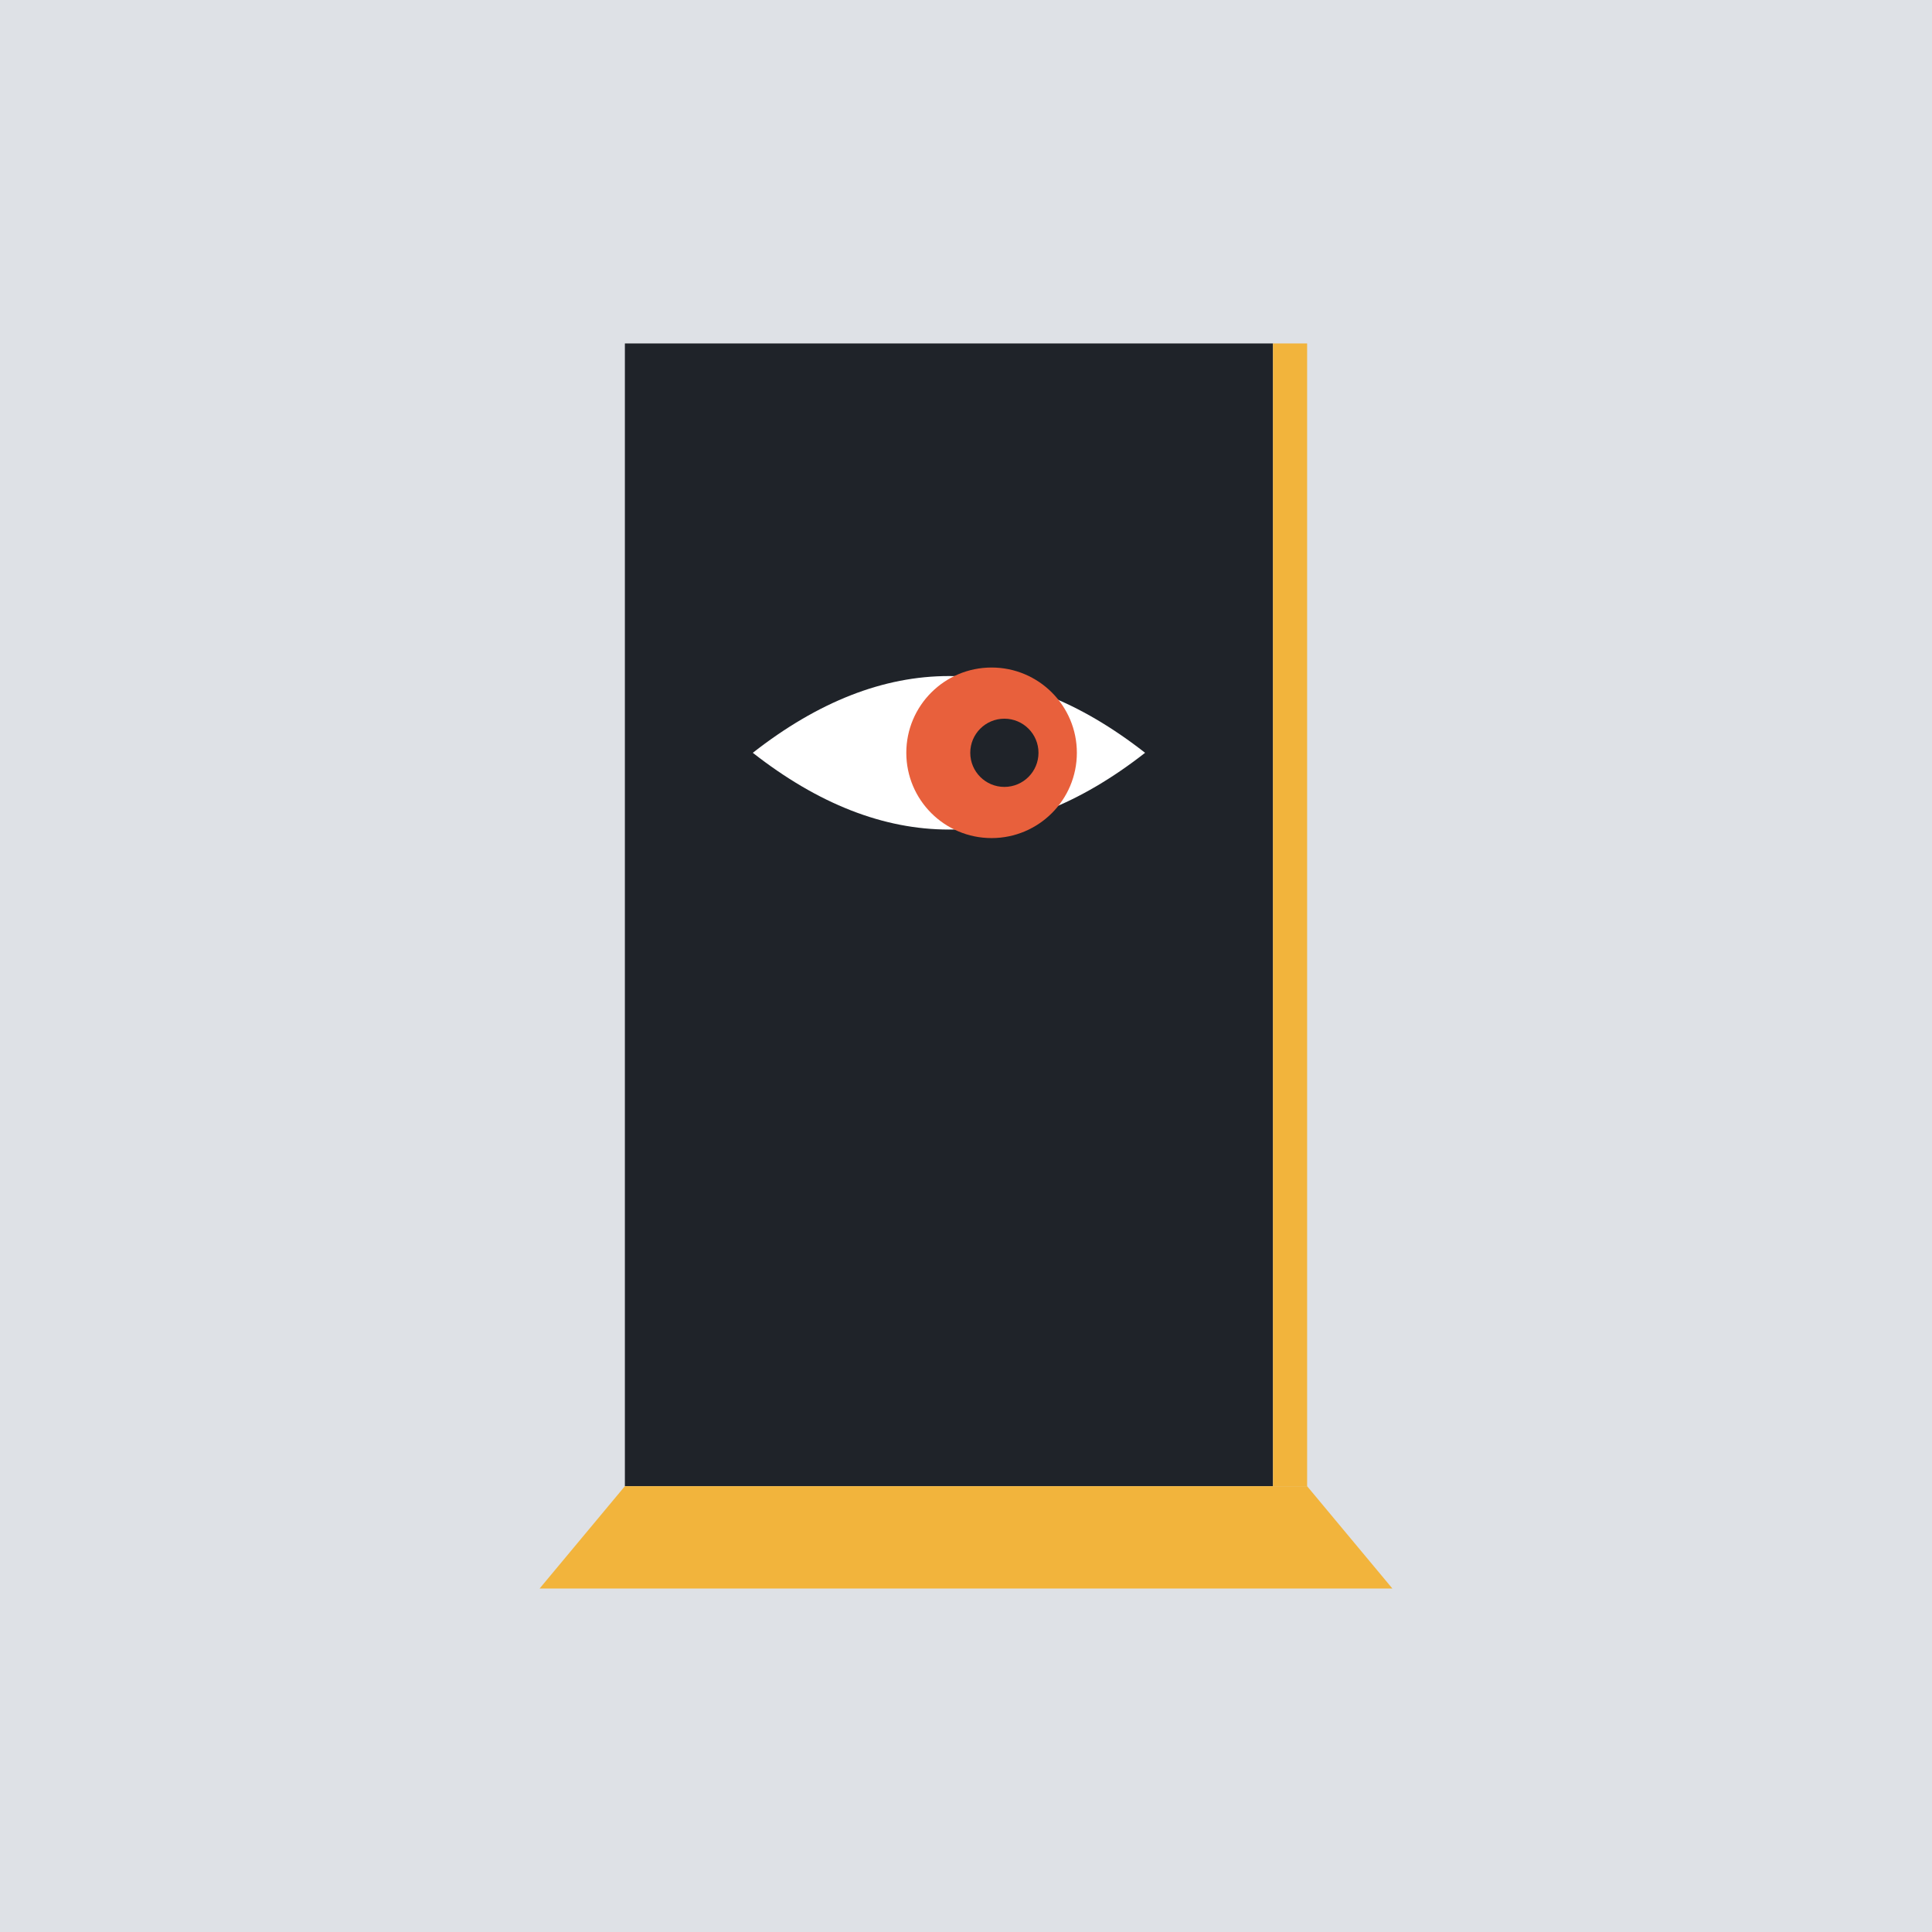
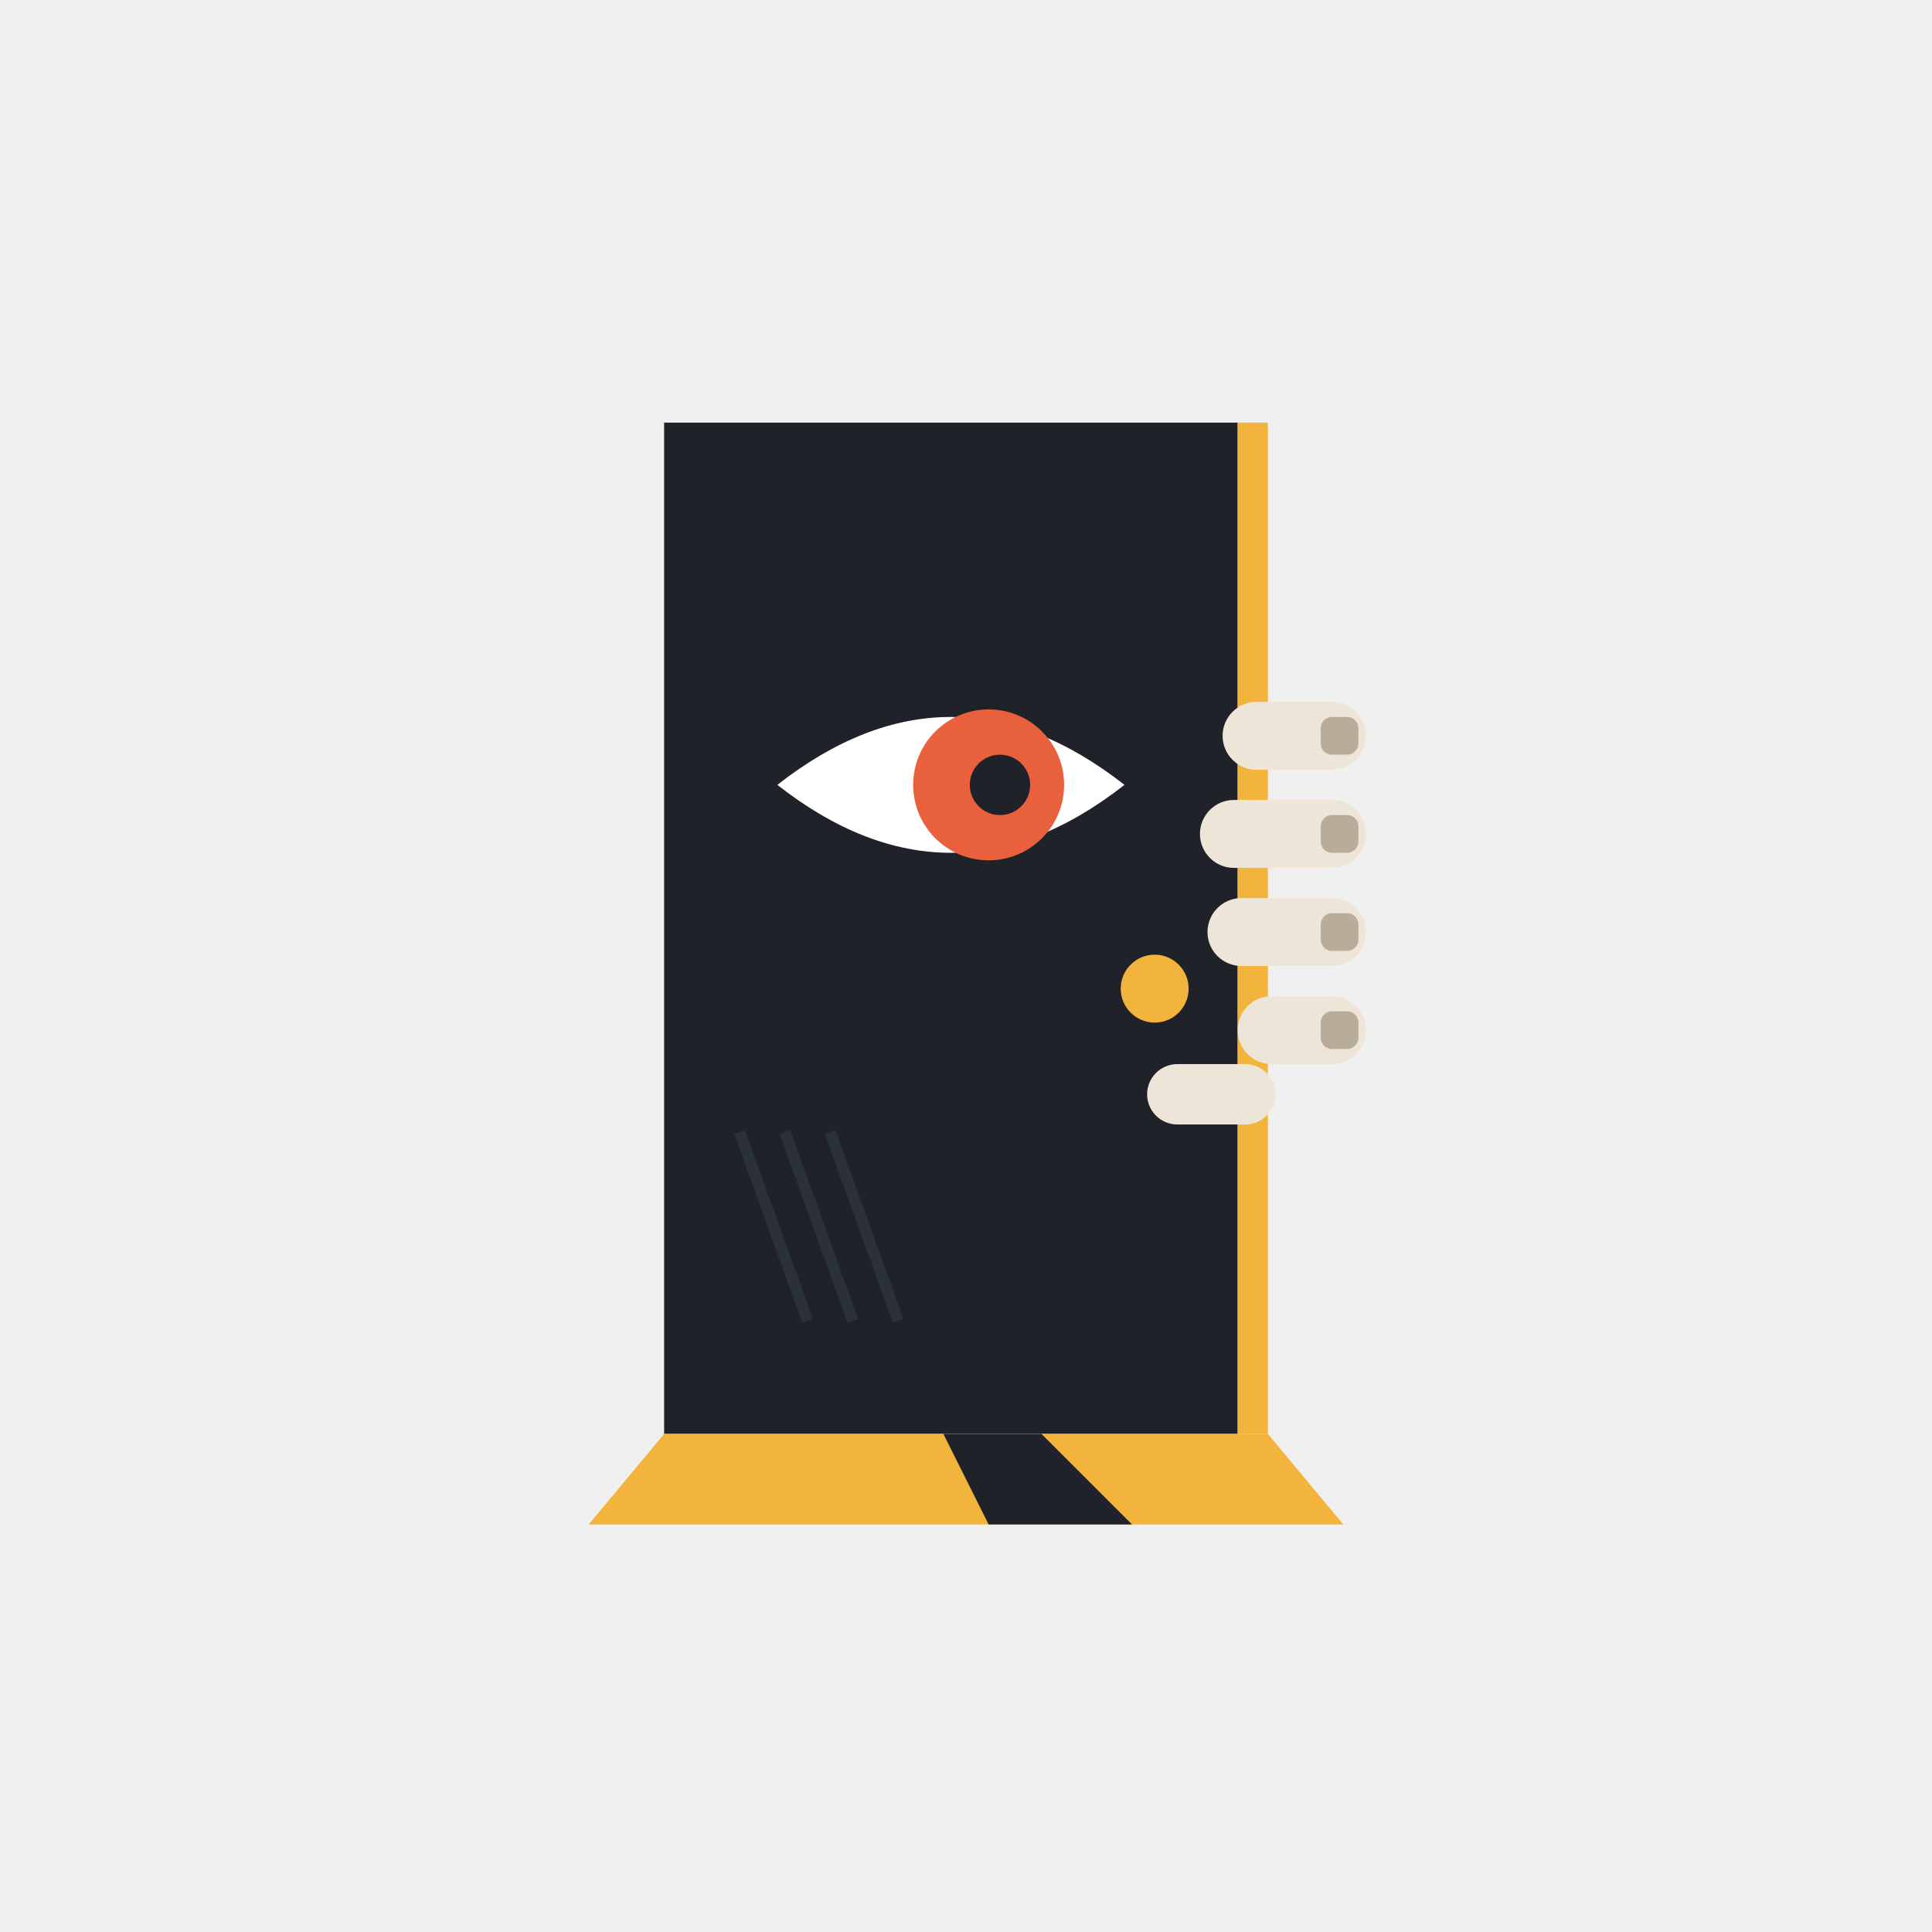
<svg xmlns="http://www.w3.org/2000/svg" viewBox="0 0 512 512">
-   <rect width="512" height="512" fill="#DEE1E6" />
-   <g transform="translate(256 256) scale(1.130) translate(-256.0 -258.0)">
-     <rect x="176" y="112" width="152" height="268" fill="#1F2329" />
-     <rect x="328" y="112" width="8" height="268" fill="#F2B43C" />
-     <polygon points="176.0,380.0 336.0,380.0 356.0,404.0 156.0,404.0" fill="#F2B43C" />
-     <path d="M206 208 Q252 172 298 208 Q252 244 206 208z" fill="#FFFFFF" />
-     <circle cx="262" cy="208" r="20" fill="#E8603C" />
-     <circle cx="265" cy="208" r="8" fill="#1F2329" />
-   </g>
+   <rect x="176" y="112" width="152" height="268" fill="#1F2329" />
+   <rect x="328" y="112" width="8" height="268" fill="#F2B43C" />
+   <polygon points="176.0,380.0 336.0,380.0 356.0,404.0 156.0,404.0" fill="#F2B43C" />
+   <polygon points="250.0,380.0 276.0,380.0 300.0,404.0 262.0,404.0" fill="#1F2329" />
+   <rect x="324" y="186" width="38" height="18" rx="9" fill="#EDE6D8" />
+   <rect x="318" y="212" width="44" height="18" rx="9" fill="#EDE6D8" />
+   <rect x="320" y="238" width="42" height="18" rx="9" fill="#EDE6D8" />
+   <rect x="328" y="264" width="34" height="18" rx="9" fill="#EDE6D8" />
+   <rect x="350" y="190" width="10" height="10" rx="3" fill="#B8AD99" />
+   <rect x="350" y="216" width="10" height="10" rx="3" fill="#B8AD99" />
+   <rect x="350" y="242" width="10" height="10" rx="3" fill="#B8AD99" />
+   <rect x="350" y="268" width="10" height="10" rx="3" fill="#B8AD99" />
+   <rect x="304" y="282" width="34" height="16" rx="8" fill="#EDE6D8" />
+   <polygon points="194.6,300.5 212.6,350.5 215.4,349.5 197.4,299.5" fill="#2B313A" />
+   <polygon points="206.6,300.5 224.6,350.5 227.4,349.5 209.4,299.5" fill="#2B313A" />
+   <polygon points="218.6,300.5 236.6,350.5 239.4,349.5 221.4,299.5" fill="#2B313A" />
+   <circle cx="306.0" cy="262.0" r="9" fill="#F2B43C" />
+   <path d="M206 208 Q252 172 298 208 Q252 244 206 208z" fill="#FFFFFF" />
+   <circle cx="262.0" cy="208.0" r="20" fill="#E8603C" />
+   <circle cx="265.0" cy="208.0" r="8" fill="#1F2329" />
</svg>
